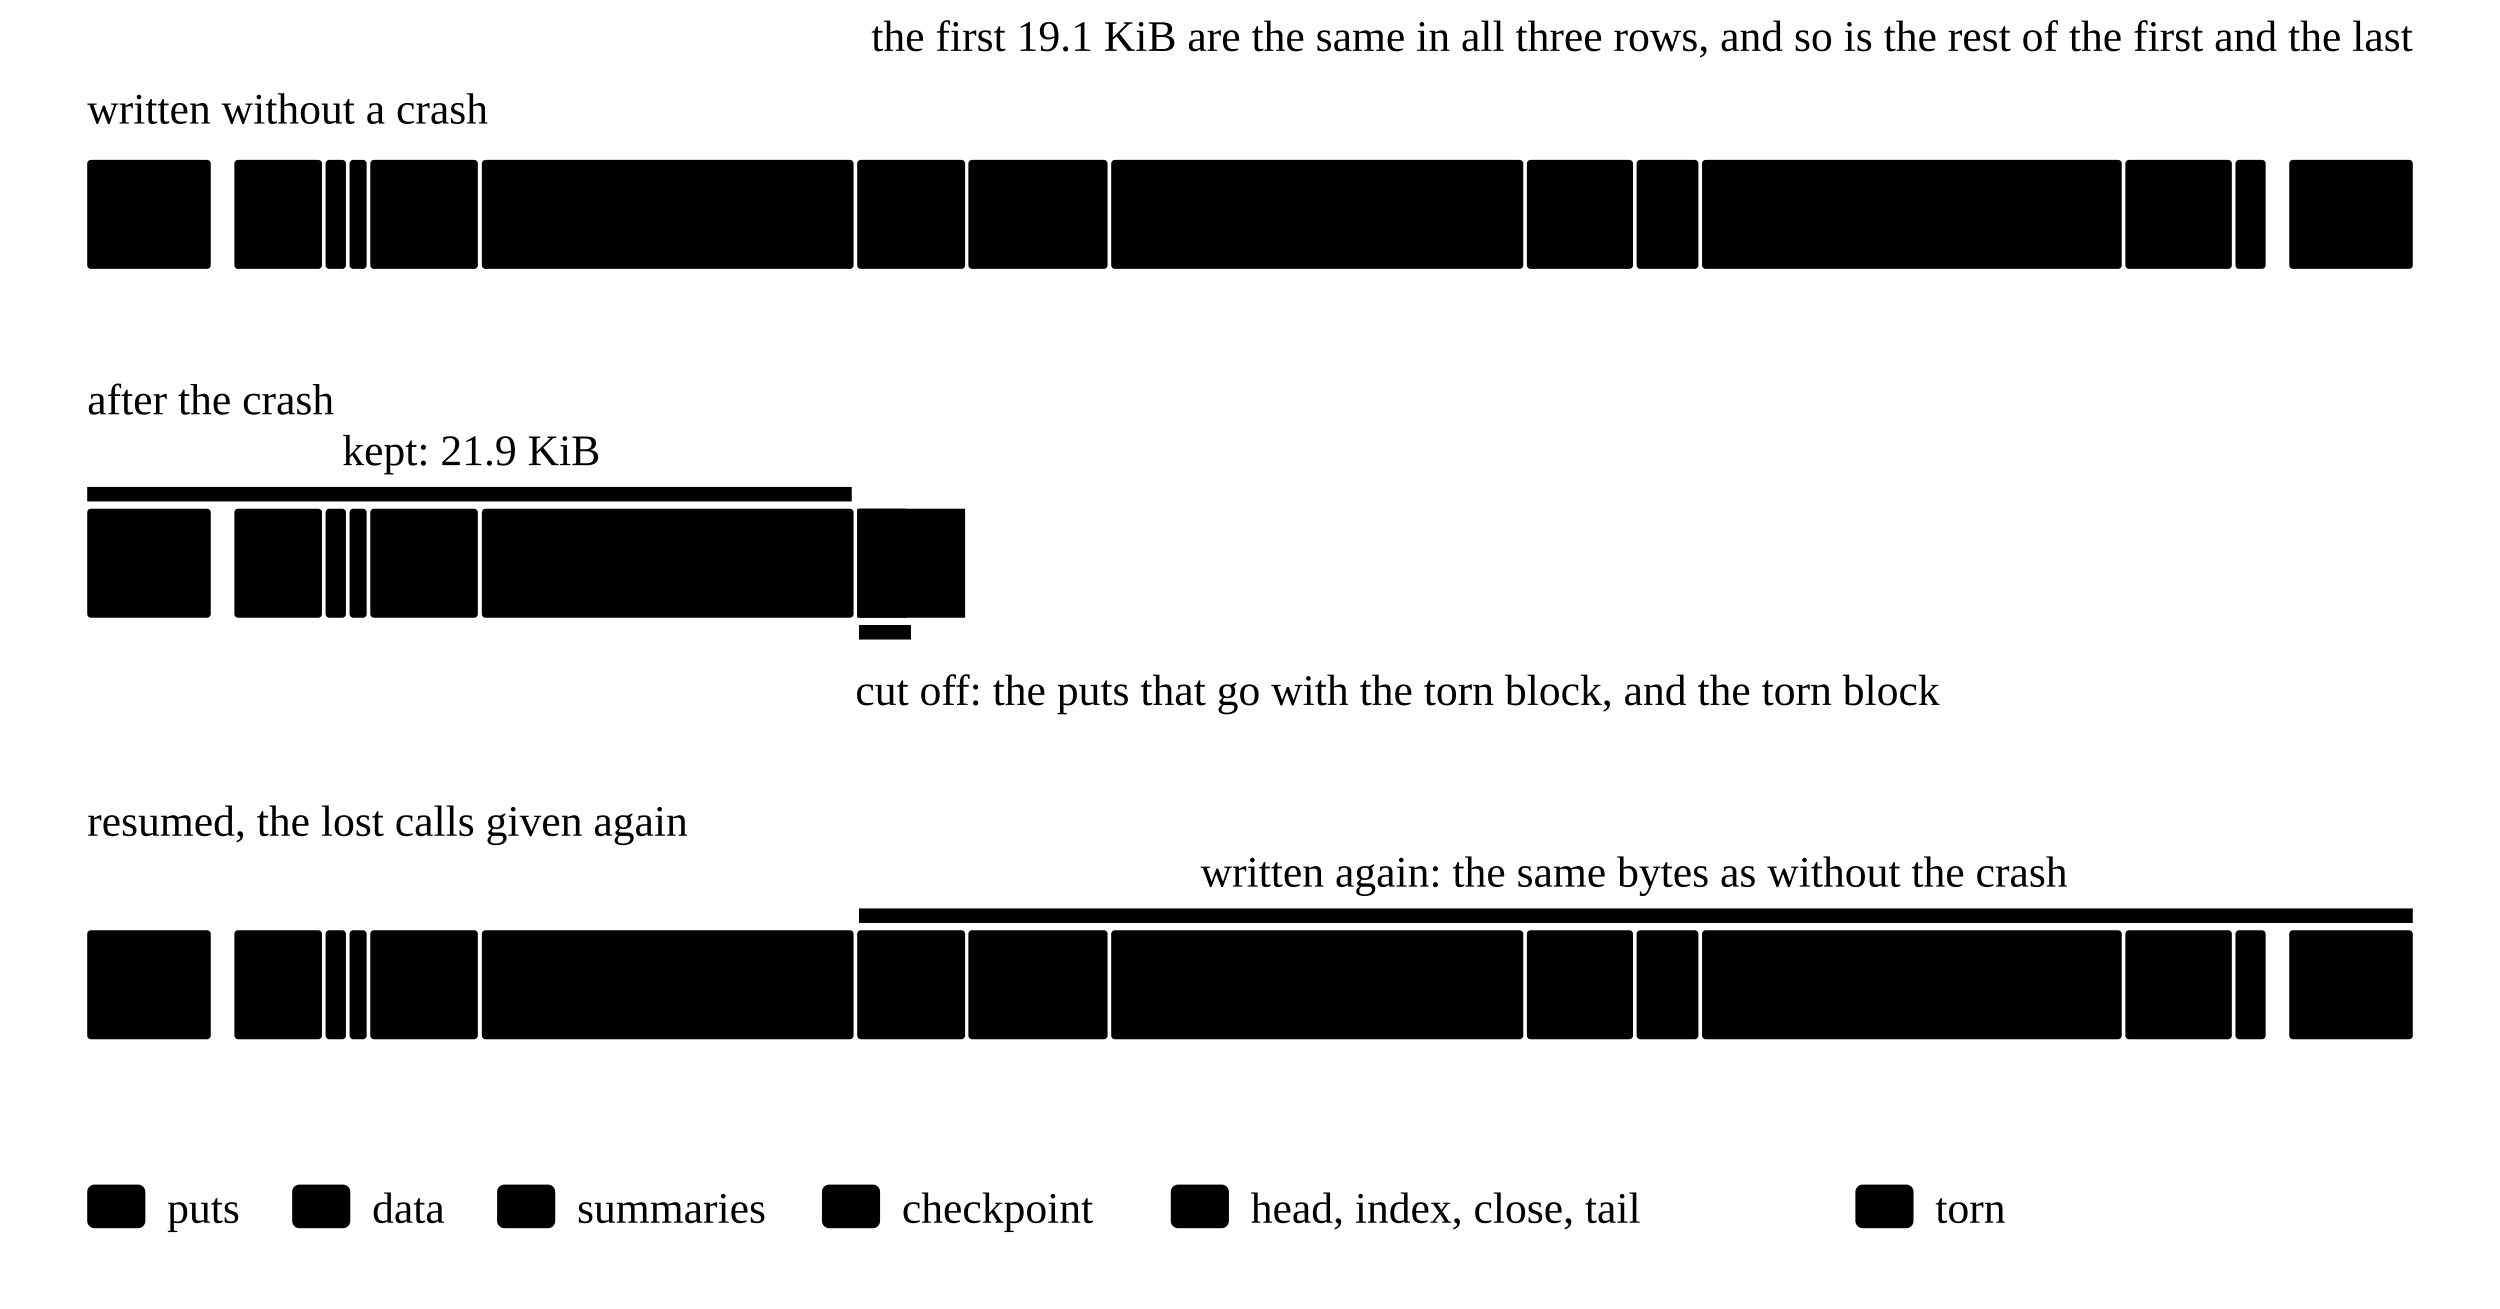
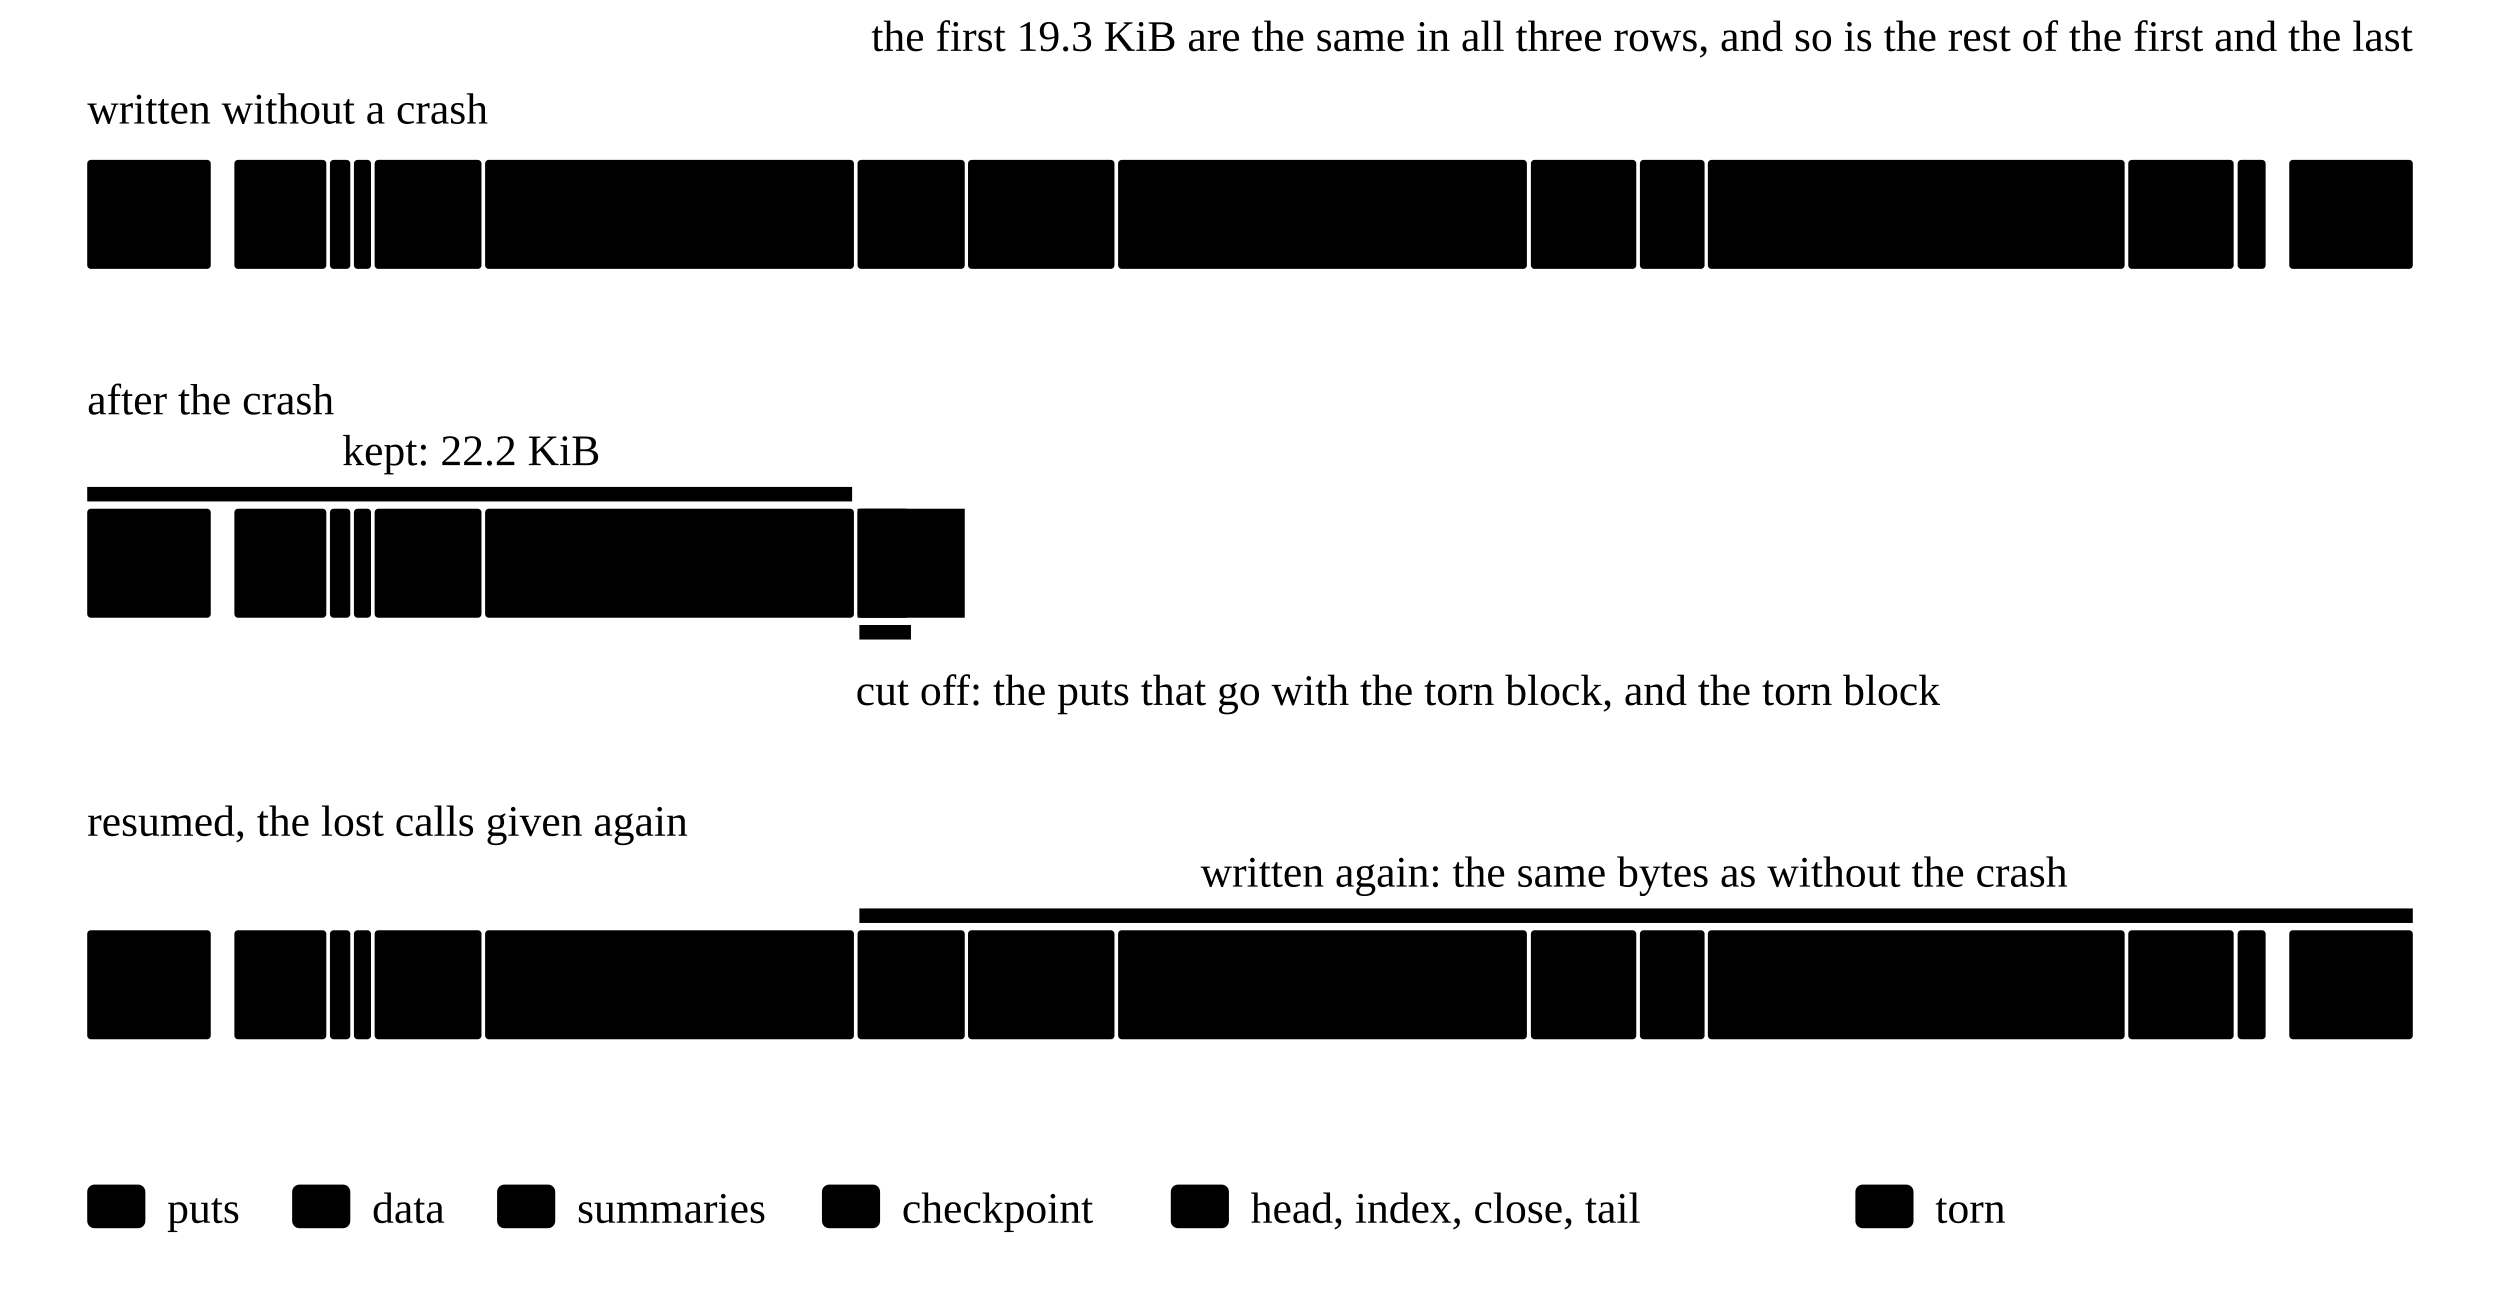
- <svg xmlns="http://www.w3.org/2000/svg" class="ww-svg" viewBox="0 0 688 360" width="688" height="360" role="img" aria-label="Resuming: the resume keeps 21.9 KiB of the 22.2 KiB on disk and cuts off the torn block and the puts that go with it; the producer gives the lost calls again, and the piece ends with the same 60.0 KiB as one written without the crash">
-   <text x="664.0" y="14.0" text-anchor="end" class="soft small">the first 19.1 KiB are the same in all three rows, and so is the rest of the first and the last</text>
+ <svg xmlns="http://www.w3.org/2000/svg" class="ww-svg" viewBox="0 0 688 360" width="688" height="360" role="img" aria-label="Resuming: the resume keeps 22.2 KiB of the 22.4 KiB on disk and cuts off the torn block and the puts that go with it; the producer gives the lost calls again, and the piece ends with the same 60.0 KiB as one written without the crash">
+   <text x="664.0" y="14.0" text-anchor="end" class="soft small">the first 19.3 KiB are the same in all three rows, and so is the rest of the first and the last</text>
  <text x="24.0" y="34.0" text-anchor="start" class="strong">written without a crash</text>
  <rect x="24.0" y="44.0" width="34.0" height="30.0" rx="1" class="faint" />
  <text x="41.0" y="63.5" text-anchor="middle" class="soft small">...</text>
  <rect x="630.0" y="44.0" width="34.0" height="30.0" rx="1" class="faint" />
  <text x="647.0" y="63.5" text-anchor="middle" class="soft small">...</text>
-   <rect x="64.5" y="44.0" width="24.1" height="30.0" rx="1" class="tint-amber" />
-   <rect x="89.6" y="44.0" width="5.6" height="30.0" rx="1" class="tint-purple" />
-   <rect x="96.2" y="44.0" width="4.7" height="30.0" rx="1" class="tint-blue" />
-   <rect x="101.9" y="44.0" width="29.6" height="30.0" rx="1" class="tint-blue" />
-   <rect x="132.6" y="44.0" width="102.3" height="30.0" rx="1" class="tint-blue" />
-   <text x="183.7" y="63.5" text-anchor="middle" class="small">samples</text>
-   <rect x="235.9" y="44.0" width="29.7" height="30.0" rx="1" class="tint-blue" />
-   <rect x="266.5" y="44.0" width="38.3" height="30.0" rx="1" class="tint-amber" />
-   <rect x="305.8" y="44.0" width="113.4" height="30.0" rx="1" class="tint-blue" />
-   <text x="362.5" y="63.5" text-anchor="middle" class="small">samples</text>
-   <rect x="420.2" y="44.0" width="29.2" height="30.0" rx="1" class="tint-blue" />
-   <rect x="450.4" y="44.0" width="17.0" height="30.0" rx="1" class="tint-amber" />
-   <rect x="468.4" y="44.0" width="115.5" height="30.0" rx="1" class="tint-blue" />
-   <text x="526.2" y="63.5" text-anchor="middle" class="small">samples</text>
-   <rect x="584.9" y="44.0" width="29.3" height="30.0" rx="1" class="tint-blue" />
-   <rect x="615.2" y="44.0" width="8.3" height="30.0" rx="1" class="tint-blue" />
+   <rect x="64.5" y="44.0" width="25.3" height="30.0" rx="1" class="tint-amber" />
+   <rect x="90.8" y="44.0" width="5.6" height="30.0" rx="1" class="tint-purple" />
+   <rect x="97.4" y="44.0" width="4.7" height="30.0" rx="1" class="tint-blue" />
+   <rect x="103.1" y="44.0" width="29.4" height="30.0" rx="1" class="tint-blue" />
+   <rect x="133.5" y="44.0" width="101.5" height="30.0" rx="1" class="tint-blue" />
+   <text x="184.2" y="63.5" text-anchor="middle" class="small">samples</text>
+   <rect x="236.0" y="44.0" width="29.5" height="30.0" rx="1" class="tint-blue" />
+   <rect x="266.4" y="44.0" width="40.3" height="30.0" rx="1" class="tint-amber" />
+   <rect x="307.7" y="44.0" width="112.5" height="30.0" rx="1" class="tint-blue" />
+   <text x="364.0" y="63.5" text-anchor="middle" class="small">samples</text>
+   <rect x="421.3" y="44.0" width="29.0" height="30.0" rx="1" class="tint-blue" />
+   <rect x="451.3" y="44.0" width="17.8" height="30.0" rx="1" class="tint-amber" />
+   <rect x="470.0" y="44.0" width="114.7" height="30.0" rx="1" class="tint-blue" />
+   <text x="527.4" y="63.5" text-anchor="middle" class="small">samples</text>
+   <rect x="585.7" y="44.0" width="29.0" height="30.0" rx="1" class="tint-blue" />
+   <rect x="615.8" y="44.0" width="7.7" height="30.0" rx="1" class="tint-blue" />
  <text x="24.0" y="114.0" text-anchor="start" class="strong">after the crash</text>
  <rect x="24.0" y="140.0" width="34.0" height="30.0" rx="1" class="faint" />
  <text x="41.0" y="159.5" text-anchor="middle" class="soft small">...</text>
-   <rect x="64.5" y="140.0" width="24.1" height="30.0" rx="1" class="tint-amber" />
-   <rect x="89.6" y="140.0" width="5.6" height="30.0" rx="1" class="tint-purple" />
-   <rect x="96.2" y="140.0" width="4.7" height="30.0" rx="1" class="tint-blue" />
-   <rect x="101.9" y="140.0" width="29.6" height="30.0" rx="1" class="tint-blue" />
-   <rect x="132.6" y="140.0" width="102.3" height="30.0" rx="1" class="tint-blue" />
-   <text x="183.7" y="159.5" text-anchor="middle" class="small">samples</text>
-   <path d="M235.9 140.0 h29.7 v30 h-29.7 Z" class="thin dash" />
-   <rect x="235.9" y="140.0" width="14.3" height="30.0" rx="1" class="tint-accent" />
-   <path d="M24.0 138.0 v-4 H234.4 v4" class="thin" />
-   <text x="129.7" y="128.0" text-anchor="middle" class="small">kept: 21.9 KiB</text>
-   <path d="M236.4 172.0 v4 H250.7 v-4" class="thin" />
-   <text x="235.4" y="194.0" text-anchor="start" class="accent small">cut off: the puts that go with the torn block, and the torn block</text>
+   <rect x="64.5" y="140.0" width="25.3" height="30.0" rx="1" class="tint-amber" />
+   <rect x="90.8" y="140.0" width="5.6" height="30.0" rx="1" class="tint-purple" />
+   <rect x="97.4" y="140.0" width="4.7" height="30.0" rx="1" class="tint-blue" />
+   <rect x="103.1" y="140.0" width="29.4" height="30.0" rx="1" class="tint-blue" />
+   <rect x="133.5" y="140.0" width="101.5" height="30.0" rx="1" class="tint-blue" />
+   <text x="184.2" y="159.5" text-anchor="middle" class="small">samples</text>
+   <path d="M236.0 140.0 h29.5 v30 h-29.5 Z" class="thin dash" />
+   <rect x="236.0" y="140.0" width="14.2" height="30.0" rx="1" class="tint-accent" />
+   <path d="M24.0 138.0 v-4 H234.5 v4" class="thin" />
+   <text x="129.7" y="128.0" text-anchor="middle" class="small">kept: 22.2 KiB</text>
+   <path d="M236.5 172.0 v4 H250.7 v-4" class="thin" />
+   <text x="235.5" y="194.0" text-anchor="start" class="accent small">cut off: the puts that go with the torn block, and the torn block</text>
  <text x="24.0" y="230.0" text-anchor="start" class="strong">resumed, the lost calls given again</text>
  <rect x="24.0" y="256.0" width="34.0" height="30.0" rx="1" class="faint" />
  <text x="41.0" y="275.5" text-anchor="middle" class="soft small">...</text>
  <rect x="630.0" y="256.0" width="34.0" height="30.0" rx="1" class="faint" />
  <text x="647.0" y="275.5" text-anchor="middle" class="soft small">...</text>
-   <rect x="64.5" y="256.0" width="24.1" height="30.0" rx="1" class="tint-amber" />
-   <rect x="89.6" y="256.0" width="5.6" height="30.0" rx="1" class="tint-purple" />
-   <rect x="96.2" y="256.0" width="4.7" height="30.0" rx="1" class="tint-blue" />
-   <rect x="101.9" y="256.0" width="29.6" height="30.0" rx="1" class="tint-blue" />
-   <rect x="132.6" y="256.0" width="102.3" height="30.0" rx="1" class="tint-blue" />
-   <text x="183.7" y="275.5" text-anchor="middle" class="small">samples</text>
-   <rect x="235.9" y="256.0" width="29.7" height="30.0" rx="1" class="tint-blue" />
-   <rect x="266.5" y="256.0" width="38.3" height="30.0" rx="1" class="tint-amber" />
-   <rect x="305.8" y="256.0" width="113.4" height="30.0" rx="1" class="tint-blue" />
-   <text x="362.5" y="275.5" text-anchor="middle" class="small">samples</text>
-   <rect x="420.2" y="256.0" width="29.2" height="30.0" rx="1" class="tint-blue" />
-   <rect x="450.4" y="256.0" width="17.0" height="30.0" rx="1" class="tint-amber" />
-   <rect x="468.4" y="256.0" width="115.5" height="30.0" rx="1" class="tint-blue" />
-   <text x="526.2" y="275.5" text-anchor="middle" class="small">samples</text>
-   <rect x="584.9" y="256.0" width="29.3" height="30.0" rx="1" class="tint-blue" />
-   <rect x="615.2" y="256.0" width="8.3" height="30.0" rx="1" class="tint-blue" />
-   <path d="M236.4 254.0 v-4 H664.0 v4" class="thin" />
+   <rect x="64.5" y="256.0" width="25.3" height="30.0" rx="1" class="tint-amber" />
+   <rect x="90.8" y="256.0" width="5.6" height="30.0" rx="1" class="tint-purple" />
+   <rect x="97.4" y="256.0" width="4.7" height="30.0" rx="1" class="tint-blue" />
+   <rect x="103.1" y="256.0" width="29.4" height="30.0" rx="1" class="tint-blue" />
+   <rect x="133.5" y="256.0" width="101.5" height="30.0" rx="1" class="tint-blue" />
+   <text x="184.2" y="275.5" text-anchor="middle" class="small">samples</text>
+   <rect x="236.0" y="256.0" width="29.5" height="30.0" rx="1" class="tint-blue" />
+   <rect x="266.4" y="256.0" width="40.3" height="30.0" rx="1" class="tint-amber" />
+   <rect x="307.7" y="256.0" width="112.5" height="30.0" rx="1" class="tint-blue" />
+   <text x="364.0" y="275.5" text-anchor="middle" class="small">samples</text>
+   <rect x="421.3" y="256.0" width="29.0" height="30.0" rx="1" class="tint-blue" />
+   <rect x="451.3" y="256.0" width="17.8" height="30.0" rx="1" class="tint-amber" />
+   <rect x="470.0" y="256.0" width="114.7" height="30.0" rx="1" class="tint-blue" />
+   <text x="527.4" y="275.5" text-anchor="middle" class="small">samples</text>
+   <rect x="585.7" y="256.0" width="29.0" height="30.0" rx="1" class="tint-blue" />
+   <rect x="615.8" y="256.0" width="7.7" height="30.0" rx="1" class="tint-blue" />
+   <path d="M236.5 254.0 v-4 H664.0 v4" class="thin" />
  <text x="449.7" y="244.0" text-anchor="middle" class="small">written again: the same bytes as without the crash</text>
  <rect x="24.0" y="326.0" width="16.0" height="12.0" rx="2" class="tint-purple" />
  <text x="46.0" y="336.5" text-anchor="start" class="small">puts</text>
  <rect x="80.4" y="326.0" width="16.0" height="12.0" rx="2" class="tint-blue" />
  <text x="102.4" y="336.5" text-anchor="start" class="small">data</text>
  <rect x="136.8" y="326.0" width="16.0" height="12.0" rx="2" class="tint-teal" />
  <text x="158.8" y="336.5" text-anchor="start" class="small">summaries</text>
  <rect x="226.2" y="326.0" width="16.0" height="12.0" rx="2" class="tint-amber" />
  <text x="248.2" y="336.5" text-anchor="start" class="small">checkpoint</text>
  <rect x="322.2" y="326.0" width="16.0" height="12.0" rx="2" class="tint-green" />
  <text x="344.2" y="336.5" text-anchor="start" class="small">head, index, close, tail</text>
  <rect x="510.6" y="326.0" width="16.0" height="12.0" rx="2" class="tint-accent" />
  <text x="532.6" y="336.5" text-anchor="start" class="small">torn</text>
</svg>
